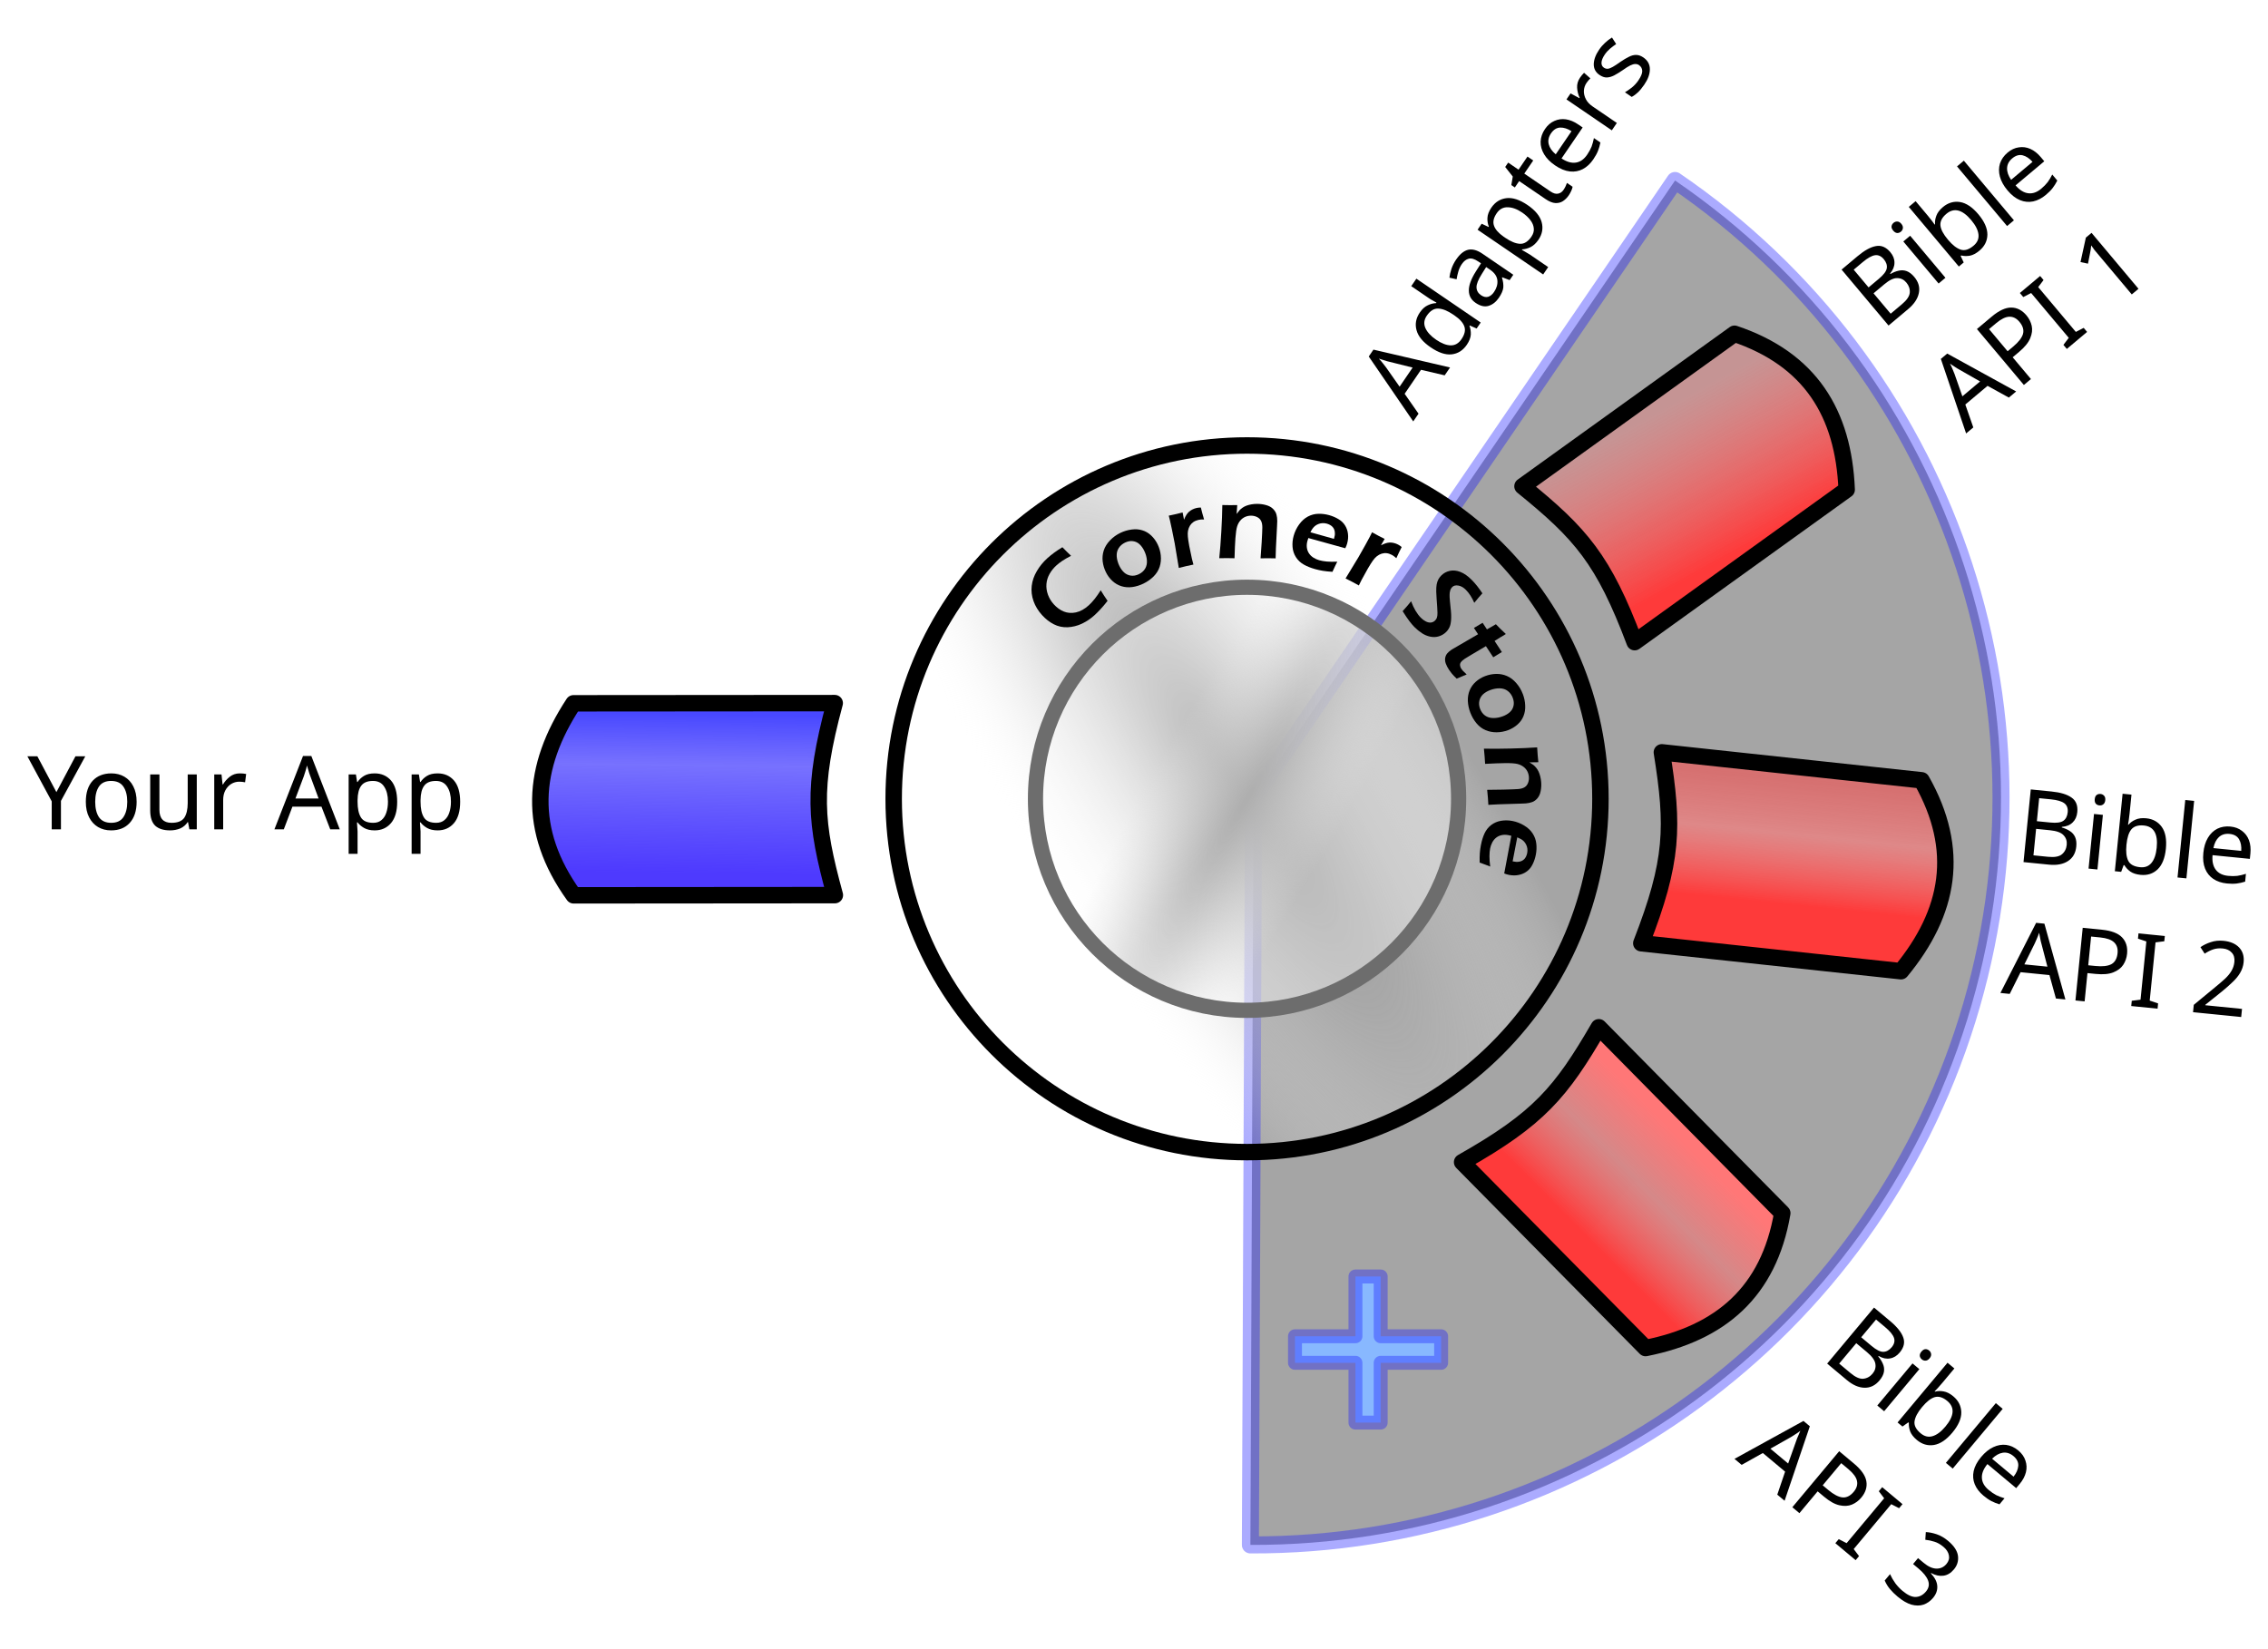
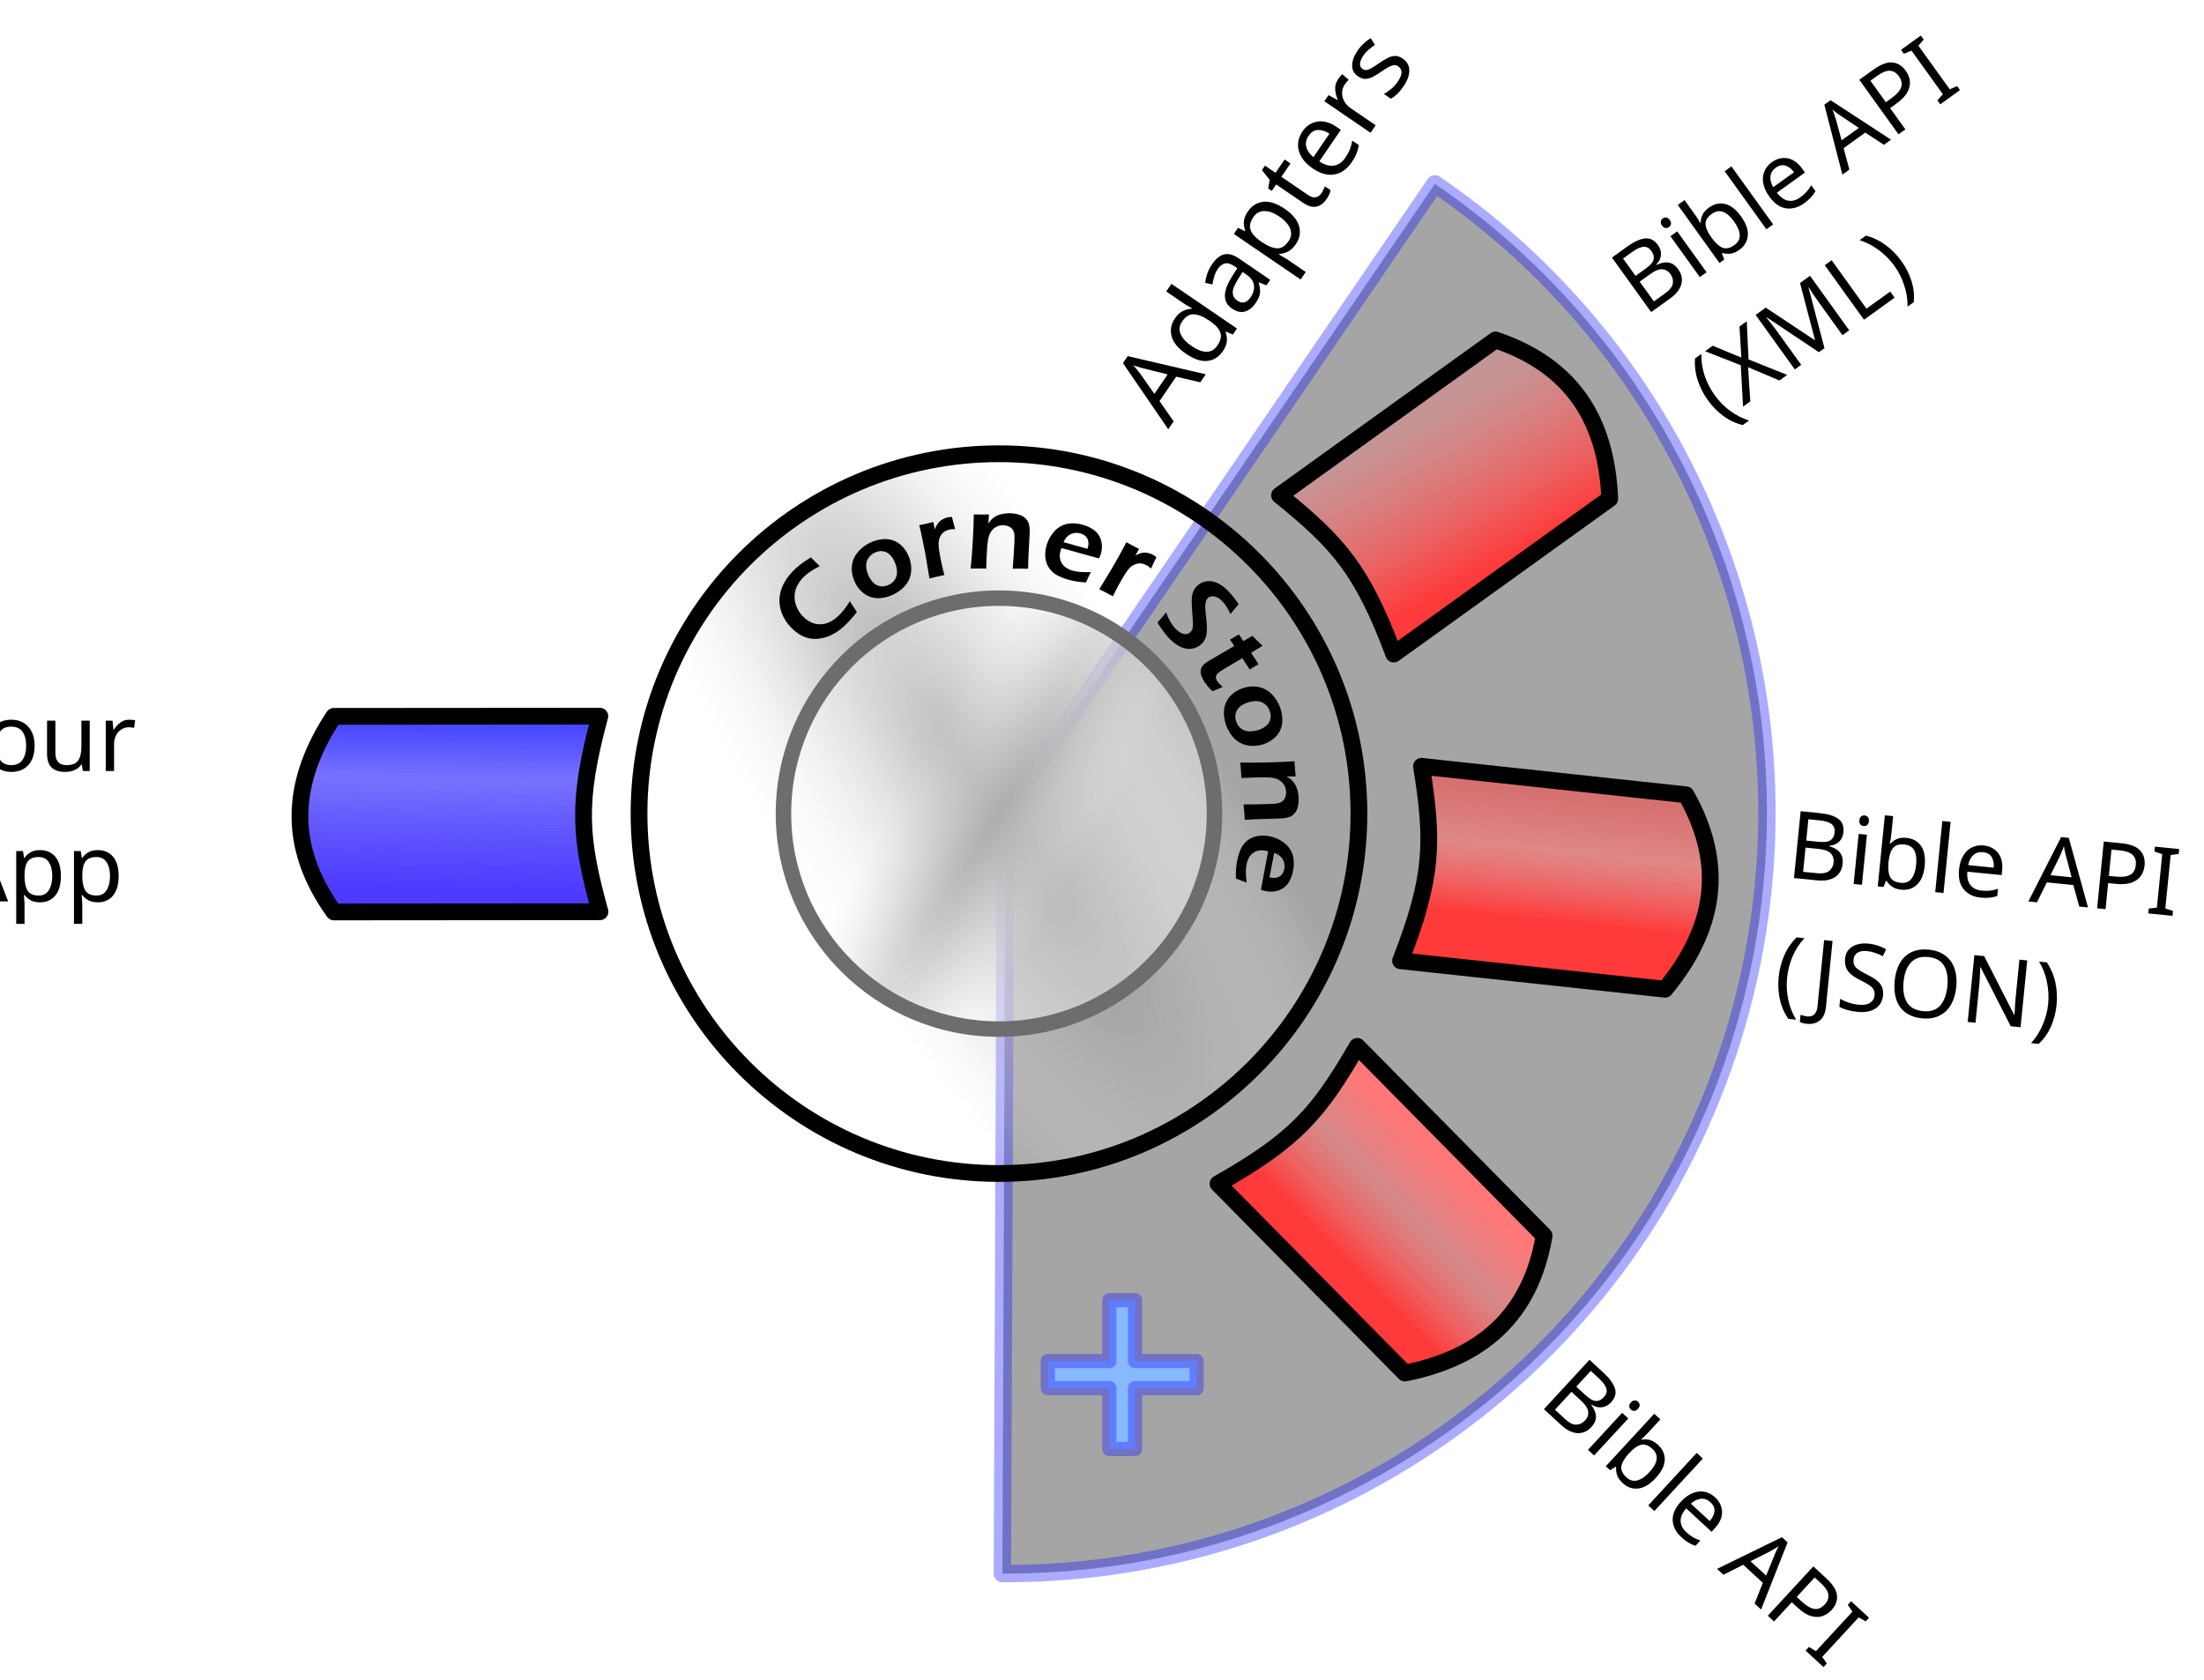
- <svg xmlns="http://www.w3.org/2000/svg" xmlns:xlink="http://www.w3.org/1999/xlink" width="885.701" height="644" viewBox="0 0 234.341 170.392" version="1.1" id="svg8">
+ <svg xmlns="http://www.w3.org/2000/svg" xmlns:xlink="http://www.w3.org/1999/xlink" width="845" height="644" viewBox="0 0 223.573 170.392" version="1.1" id="svg8">
  <defs id="defs2">
    <linearGradient id="linearGradient4547">
      <stop id="stop4543" offset="0" style="stop-color:#fe3a3a;stop-opacity:1" />
      <stop style="stop-color:#fe7878;stop-opacity:0.643" offset="0.551" id="stop4549" />
      <stop id="stop4545" offset="1" style="stop-color:#ff4444;stop-opacity:0.543" />
    </linearGradient>
    <linearGradient id="linearGradient4539">
      <stop id="stop4535" offset="0" style="stop-color:#fe3a3a;stop-opacity:1" />
      <stop style="stop-color:#fe7070;stop-opacity:0.537" offset="0.559" id="stop4541" />
      <stop id="stop4537" offset="1" style="stop-color:#ff7777;stop-opacity:0.995" />
    </linearGradient>
    <linearGradient id="linearGradient4554">
      <stop id="stop4550" offset="0" style="stop-color:#4e3afe;stop-opacity:1" />
      <stop style="stop-color:#3027fe;stop-opacity:0.655;" offset="0.681" id="stop4533" />
      <stop id="stop4552" offset="1" style="stop-color:#1717ff;stop-opacity:0.787" />
    </linearGradient>
    <linearGradient id="linearGradient4534">
      <stop style="stop-color:#848484;stop-opacity:1" offset="0" id="stop4530" />
      <stop style="stop-color:#fefefe;stop-opacity:0" offset="1" id="stop4532" />
    </linearGradient>
    <linearGradient id="linearGradient4528">
      <stop id="stop4524" offset="0" style="stop-color:#aeaeae;stop-opacity:1" />
      <stop id="stop4526" offset="1" style="stop-color:#ffffff;stop-opacity:0.361" />
    </linearGradient>
    <linearGradient id="linearGradient4512">
      <stop style="stop-color:#fe3a3a;stop-opacity:1" offset="0" id="stop4508" />
      <stop style="stop-color:#ff7777;stop-opacity:0.361" offset="1" id="stop4510" />
    </linearGradient>
-     <linearGradient xlink:href="#linearGradient4512" id="linearGradient4514" x1="75.239" y1="74.953" x2="58.711" y2="72.963" gradientUnits="userSpaceOnUse" gradientTransform="rotate(54.26697,18.42573,229.0577)" />
-     <radialGradient xlink:href="#linearGradient4528" id="radialGradient4522" cx="-37.306" cy="139.308" fx="-37.306" fy="139.308" r="24.53" gradientUnits="userSpaceOnUse" gradientTransform="matrix(0.3436387,0.2017911,-1.067576,1.818021,290.3953,-36.57916)" />
-     <radialGradient xlink:href="#linearGradient4534" id="radialGradient4536" cx="-37.306" cy="139.308" fx="-37.306" fy="139.308" r="37.362" gradientUnits="userSpaceOnUse" gradientTransform="matrix(0.4907429,-0.3208635,1.167313,1.785341,-15.45602,-51.52471)" />
-     <linearGradient xlink:href="#linearGradient4547" id="linearGradient4540" gradientUnits="userSpaceOnUse" x1="71.4" y1="73.494" x2="58.352" y2="73.55" gradientTransform="rotate(96.14843,61.21894,196.5285)" />
-     <linearGradient xlink:href="#linearGradient4539" id="linearGradient4544" gradientUnits="userSpaceOnUse" gradientTransform="rotate(135.3784,81.03363,181.467)" x1="73.266" y1="72.734" x2="59.271" y2="72.772" />
-     <linearGradient xlink:href="#linearGradient4554" id="linearGradient4548" gradientUnits="userSpaceOnUse" gradientTransform="rotate(-90.04472,138.3014,137.936)" x1="59.427" y1="72.362" x2="75.827" y2="72.602" />
+     <linearGradient xlink:href="#linearGradient4512" id="linearGradient4514" x1="75.239" y1="74.953" x2="58.711" y2="72.963" gradientUnits="userSpaceOnUse" gradientTransform="rotate(54.26697,4.667413,202.2101)" />
+     <radialGradient xlink:href="#linearGradient4528" id="radialGradient4522" cx="-37.306" cy="139.308" fx="-37.306" fy="139.308" r="24.53" gradientUnits="userSpaceOnUse" gradientTransform="matrix(0.3436387,0.2017911,-1.067576,1.818021,262.8784,-36.57916)" />
+     <radialGradient xlink:href="#linearGradient4534" id="radialGradient4536" cx="-37.306" cy="139.308" fx="-37.306" fy="139.308" r="37.362" gradientUnits="userSpaceOnUse" gradientTransform="matrix(0.4907429,-0.3208635,1.167313,1.785341,-42.97265,-51.52471)" />
+     <linearGradient xlink:href="#linearGradient4547" id="linearGradient4540" gradientUnits="userSpaceOnUse" x1="71.4" y1="73.494" x2="58.352" y2="73.55" gradientTransform="rotate(96.14843,47.46063,184.1728)" />
+     <linearGradient xlink:href="#linearGradient4539" id="linearGradient4544" gradientUnits="userSpaceOnUse" gradientTransform="rotate(135.3784,67.27532,175.8213)" x1="73.266" y1="72.734" x2="59.271" y2="72.772" />
+     <linearGradient xlink:href="#linearGradient4554" id="linearGradient4548" gradientUnits="userSpaceOnUse" gradientTransform="rotate(-90.04472,125.6016,150.6263)" x1="59.427" y1="72.362" x2="75.827" y2="72.602" />
  </defs>
  <g id="layer1" transform="translate(0,-126.6077)">
-     <path style="opacity:1;fill:#a5a5a5;fill-opacity:1;fill-rule:nonzero;stroke:#1717ff;stroke-width:1.76;stroke-linecap:round;stroke-linejoin:round;stroke-miterlimit:4;stroke-dasharray:none;stroke-dashoffset:0;stroke-opacity:0.361" id="path4622" d="m 6.416,225.865 a 77.229,77.229 0 0 1 -44.763,80.176 77.229,77.229 0 0 1 -89.775,-19.295 l 57.936,-51.065 z" transform="rotate(-48.36637)" />
-     <circle style="opacity:1;fill:url(#radialGradient4536);fill-opacity:1;fill-rule:nonzero;stroke:#000000;stroke-width:1.7;stroke-linecap:round;stroke-linejoin:round;stroke-miterlimit:4;stroke-dasharray:none;stroke-dashoffset:0;stroke-opacity:1" id="path4485" cx="128.852" cy="209.158" r="36.513" />
-     <circle style="opacity:1;fill:url(#radialGradient4522);fill-opacity:1;fill-rule:nonzero;stroke:#6d6d6d;stroke-width:1.569;stroke-linecap:round;stroke-linejoin:round;stroke-miterlimit:4;stroke-dasharray:none;stroke-dashoffset:0;stroke-opacity:1" id="path4489" cx="128.852" cy="209.158" r="21.861" />
-     <path style="opacity:1;fill:url(#linearGradient4514);fill-opacity:1;fill-rule:nonzero;stroke:#000000;stroke-width:1.7;stroke-linecap:round;stroke-linejoin:round;stroke-miterlimit:4;stroke-dasharray:none;stroke-dashoffset:0;stroke-opacity:1" d="m 179.219,161.1 c 7.829,2.639 11.262,8.203 11.589,16.108 l -21.907,15.761 c -3.212,-8.538 -5.543,-11.207 -11.589,-16.108 z" id="rect4491" />
-     <path id="path4538" d="m 198.545,207.246 c 4.067,7.191 2.909,13.626 -2.125,19.73 l -26.832,-2.89 c 3.309,-8.501 3.355,-12.044 2.125,-19.73 z" style="opacity:1;fill:url(#linearGradient4540);fill-opacity:1;fill-rule:nonzero;stroke:#000000;stroke-width:1.7;stroke-linecap:round;stroke-linejoin:round;stroke-miterlimit:4;stroke-dasharray:none;stroke-dashoffset:0;stroke-opacity:1" />
-     <path style="opacity:1;fill:url(#linearGradient4544);fill-opacity:1;fill-rule:nonzero;stroke:#000000;stroke-width:1.7;stroke-linecap:round;stroke-linejoin:round;stroke-miterlimit:4;stroke-dasharray:none;stroke-dashoffset:0;stroke-opacity:1" d="m 184.154,251.979 c -1.397,8.143 -6.364,12.394 -14.124,13.939 l -18.957,-19.209 c 7.939,-4.492 10.216,-7.208 14.124,-13.939 z" id="path4542" />
-     <path id="path4546" d="m 59.274,219.134 c -4.819,-6.71 -4.362,-13.233 -0.015,-19.844 l 26.987,-0.021 c -2.372,8.808 -2.036,12.336 0.015,19.844 z" style="opacity:1;fill:url(#linearGradient4548);fill-opacity:1;fill-rule:nonzero;stroke:#000000;stroke-width:1.7;stroke-linecap:square;stroke-linejoin:round;stroke-miterlimit:4;stroke-dasharray:none;stroke-dashoffset:0;stroke-opacity:1" />
-     <text xml:space="preserve" style="font-style:normal;font-weight:normal;font-size:10.583px;line-height:125%;font-family:Sans;letter-spacing:0px;word-spacing:0px;fill:#000000;fill-opacity:1;stroke:none;stroke-width:0.265px;stroke-linecap:butt;stroke-linejoin:miter;stroke-opacity:1" x="2.83" y="212.315" id="text4558">
-       <tspan id="tspan4556" x="2.83" y="212.315" style="font-style:normal;font-variant:normal;font-weight:normal;font-stretch:normal;font-family:'Eras Demi ITC';-inkscape-font-specification:'Eras Demi ITC';stroke-width:0.265px">Your App</tspan>
+     <path style="opacity:1;fill:#a5a5a5;fill-opacity:1;fill-rule:nonzero;stroke:#1717ff;stroke-width:1.76;stroke-linecap:round;stroke-linejoin:round;stroke-miterlimit:4;stroke-dasharray:none;stroke-dashoffset:0;stroke-opacity:0.361" id="path4622" d="m -11.865,205.298 a 77.229,77.229 0 0 1 -44.763,80.176 77.229,77.229 0 0 1 -89.775,-19.295 l 57.936,-51.065 z" transform="rotate(-48.36637)" />
+     <circle style="opacity:1;fill:url(#radialGradient4536);fill-opacity:1;fill-rule:nonzero;stroke:#000000;stroke-width:1.7;stroke-linecap:round;stroke-linejoin:round;stroke-miterlimit:4;stroke-dasharray:none;stroke-dashoffset:0;stroke-opacity:1" id="path4485" cx="101.336" cy="209.158" r="36.513" />
+     <circle style="opacity:1;fill:url(#radialGradient4522);fill-opacity:1;fill-rule:nonzero;stroke:#6d6d6d;stroke-width:1.569;stroke-linecap:round;stroke-linejoin:round;stroke-miterlimit:4;stroke-dasharray:none;stroke-dashoffset:0;stroke-opacity:1" id="path4489" cx="101.336" cy="209.158" r="21.861" />
+     <path style="opacity:1;fill:url(#linearGradient4514);fill-opacity:1;fill-rule:nonzero;stroke:#000000;stroke-width:1.7;stroke-linecap:round;stroke-linejoin:round;stroke-miterlimit:4;stroke-dasharray:none;stroke-dashoffset:0;stroke-opacity:1" d="m 151.702,161.1 c 7.829,2.639 11.262,8.203 11.589,16.108 l -21.907,15.761 c -3.212,-8.538 -5.543,-11.207 -11.589,-16.108 z" id="rect4491" />
+     <path id="path4538" d="m 171.028,207.246 c 4.067,7.191 2.909,13.626 -2.125,19.73 l -26.832,-2.89 c 3.309,-8.501 3.355,-12.044 2.125,-19.73 z" style="opacity:1;fill:url(#linearGradient4540);fill-opacity:1;fill-rule:nonzero;stroke:#000000;stroke-width:1.7;stroke-linecap:round;stroke-linejoin:round;stroke-miterlimit:4;stroke-dasharray:none;stroke-dashoffset:0;stroke-opacity:1" />
+     <path style="opacity:1;fill:url(#linearGradient4544);fill-opacity:1;fill-rule:nonzero;stroke:#000000;stroke-width:1.7;stroke-linecap:round;stroke-linejoin:round;stroke-miterlimit:4;stroke-dasharray:none;stroke-dashoffset:0;stroke-opacity:1" d="m 156.637,251.979 c -1.397,8.143 -6.364,12.394 -14.124,13.939 l -18.957,-19.209 c 7.939,-4.492 10.216,-7.208 14.124,-13.939 z" id="path4542" />
+     <path id="path4546" d="m 33.874,219.134 c -4.819,-6.71 -4.362,-13.233 -0.015,-19.844 l 26.987,-0.021 c -2.372,8.808 -2.036,12.336 0.015,19.844 z" style="opacity:1;fill:url(#linearGradient4548);fill-opacity:1;fill-rule:nonzero;stroke:#000000;stroke-width:1.7;stroke-linecap:square;stroke-linejoin:round;stroke-miterlimit:4;stroke-dasharray:none;stroke-dashoffset:0;stroke-opacity:1" />
+     <text xml:space="preserve" style="font-style:normal;font-weight:normal;font-size:10.583px;line-height:125%;font-family:Sans;letter-spacing:0px;word-spacing:0px;fill:#000000;fill-opacity:1;stroke:none;stroke-width:0.265px;stroke-linecap:butt;stroke-linejoin:miter;stroke-opacity:1" x="13.278" y="204.831" id="text4558">
+       <tspan id="tspan4556" x="14.468" y="204.831" style="font-style:normal;font-variant:normal;font-weight:normal;font-stretch:normal;font-size:9.525px;line-height:113%;font-family:'Eras Demi ITC';-inkscape-font-specification:'Eras Demi ITC';text-align:center;text-anchor:middle;stroke-width:0.265px">Your </tspan>
+       <tspan x="13.278" y="218.06" style="font-style:normal;font-variant:normal;font-weight:normal;font-stretch:normal;font-size:9.525px;line-height:113%;font-family:'Eras Demi ITC';-inkscape-font-specification:'Eras Demi ITC';text-align:center;text-anchor:middle;stroke-width:0.265px" id="tspan4542">App</tspan>
+       <tspan x="13.278" y="231.29" style="font-style:normal;font-variant:normal;font-weight:normal;font-stretch:normal;font-size:9.525px;line-height:113%;font-family:'Eras Demi ITC';-inkscape-font-specification:'Eras Demi ITC';text-align:center;text-anchor:middle;stroke-width:0.265px" id="tspan4544" />
    </text>
-     <g aria-label="CornerStone" transform="matrix(-0.7773493,-0.69945,0.69945,-0.7773493,2.491398,291.2145)" style="font-style:normal;font-weight:normal;font-size:10.583px;line-height:125%;font-family:Sans;letter-spacing:0px;word-spacing:0px;fill:#000000;fill-opacity:1;stroke:none;stroke-width:0.265px;stroke-linecap:butt;stroke-linejoin:miter;stroke-opacity:1" id="text4562">
+     <g aria-label="CornerStone" transform="matrix(-0.7773493,-0.69945,0.69945,-0.7773493,-25.02524,291.2145)" style="font-style:normal;font-weight:normal;font-size:10.583px;line-height:125%;font-family:Sans;letter-spacing:0px;word-spacing:0px;fill:#000000;fill-opacity:1;stroke:none;stroke-width:0.265px;stroke-linecap:butt;stroke-linejoin:miter;stroke-opacity:1" id="text4562">
      <path d="m -12.808,144.803 q -0.59,-0.175 -1.203,-0.322 -0.042,-0.597 -0.033,-1.089 0.009,-0.493 0.045,-0.842 0.08,-0.771 0.368,-1.453 0.288,-0.677 0.809,-1.195 0.526,-0.512 1.215,-0.695 0.689,-0.183 1.476,-0.102 0.853,0.088 1.547,0.466 0.693,0.378 1.134,0.995 0.44,0.622 0.601,1.423 0.167,0.802 0.08,1.645 -0.086,0.833 -0.378,1.8 -0.459,-0.032 -0.651,-0.036 l -0.554,-0.021 q 0.214,-0.565 0.31,-0.945 0.096,-0.38 0.132,-0.729 0.057,-0.55 -0.06,-1.076 -0.113,-0.521 -0.437,-0.949 -0.325,-0.423 -0.823,-0.688 -0.493,-0.259 -1.053,-0.316 -0.668,-0.069 -1.224,0.133 -0.556,0.202 -0.943,0.734 -0.388,0.537 -0.474,1.375 -0.08,0.776 0.117,1.887 z" style="font-style:normal;font-variant:normal;font-weight:normal;font-stretch:normal;font-family:'Eras Demi ITC';-inkscape-font-specification:'Eras Demi ITC';stroke-width:0.265px" id="path4567" />
      <path d="m -10.455,150.313 q -0.224,0.55 -0.597,0.985 -0.369,0.441 -0.837,0.658 -0.465,0.223 -1.006,0.209 -0.536,-0.012 -1.053,-0.223 -0.546,-0.222 -0.977,-0.616 -0.431,-0.393 -0.66,-0.9 -0.224,-0.504 -0.194,-1.112 0.033,-0.601 0.276,-1.199 0.226,-0.555 0.594,-0.991 0.37,-0.429 0.845,-0.649 0.475,-0.22 1.024,-0.213 0.548,0.011 1.065,0.222 0.526,0.215 0.937,0.577 0.41,0.363 0.639,0.869 0.227,0.511 0.207,1.15 -0.02,0.639 -0.262,1.232 z m -0.986,-0.402 q 0.17,-0.416 0.098,-0.83 -0.068,-0.407 -0.404,-0.734 -0.338,-0.322 -0.811,-0.515 -0.416,-0.17 -0.794,-0.173 -0.38,10e-4 -0.702,0.216 -0.324,0.22 -0.492,0.631 -0.172,0.421 -0.095,0.821 0.08,0.406 0.418,0.728 0.34,0.329 0.829,0.527 0.397,0.162 0.773,0.17 0.376,0.008 0.693,-0.209 0.315,-0.212 0.487,-0.633 z" style="font-style:normal;font-variant:normal;font-weight:normal;font-stretch:normal;font-family:'Eras Demi ITC';-inkscape-font-specification:'Eras Demi ITC';stroke-width:0.265px" id="path4569" />
      <path d="m -17.065,151.608 1.923,1.533 1.144,0.853 q 0.354,0.261 0.717,0.516 0.063,0.044 0.408,0.274 -0.285,0.387 -0.415,0.574 -0.151,0.216 -0.392,0.577 l -0.582,-0.44 q 0.116,0.321 0.145,0.512 0.034,0.194 0.016,0.39 -0.021,0.2 -0.1,0.403 -0.079,0.203 -0.207,0.385 -0.119,0.169 -0.286,0.317 -0.393,-0.276 -1.025,-0.663 0.243,-0.202 0.385,-0.405 0.172,-0.245 0.23,-0.489 0.059,-0.237 0.013,-0.496 -0.044,-0.252 -0.196,-0.504 -0.121,-0.205 -0.378,-0.442 -0.196,-0.188 -0.711,-0.588 -0.518,-0.395 -1.034,-0.757 -0.199,-0.14 -0.508,-0.338 0.234,-0.316 0.421,-0.582 0.184,-0.262 0.431,-0.632 z" style="font-style:normal;font-variant:normal;font-weight:normal;font-stretch:normal;font-family:'Eras Demi ITC';-inkscape-font-specification:'Eras Demi ITC';stroke-width:0.265px" id="path4571" />
      <path d="m -19.395,154.996 q 0.694,0.953 1.611,2.095 0.914,1.145 1.678,2.014 -0.361,0.309 -0.573,0.499 -0.25,0.224 -0.525,0.483 l -0.543,-0.693 q 0.032,0.276 0.033,0.456 -0.003,0.183 -0.055,0.403 -0.056,0.224 -0.163,0.423 -0.11,0.203 -0.275,0.413 -0.169,0.214 -0.385,0.407 -0.343,0.307 -0.734,0.497 -0.392,0.198 -0.753,0.181 -0.361,-0.016 -0.623,-0.185 -0.261,-0.168 -0.485,-0.418 -0.093,-0.104 -0.285,-0.342 l -1.425,-1.755 q -0.298,-0.364 -0.649,-0.764 0.311,-0.265 0.527,-0.458 0.293,-0.262 0.582,-0.535 0.269,0.363 0.967,1.236 0.702,0.877 0.943,1.147 0.272,0.304 0.534,0.403 0.262,0.099 0.552,0.012 0.286,-0.083 0.521,-0.293 0.231,-0.207 0.352,-0.475 0.121,-0.268 0.116,-0.568 -0.001,-0.311 -0.144,-0.641 -0.153,-0.349 -0.665,-1.007 -0.454,-0.585 -1.258,-1.53 0.303,-0.258 0.542,-0.471 0.243,-0.217 0.582,-0.535 z" style="font-style:normal;font-variant:normal;font-weight:normal;font-stretch:normal;font-family:'Eras Demi ITC';-inkscape-font-specification:'Eras Demi ITC';stroke-width:0.265px" id="path4573" />
      <path d="m -28.292,162.543 q -0.076,-0.303 -0.317,-1.066 0.447,-0.355 0.771,-0.562 0.324,-0.207 0.671,-0.38 0.606,-0.302 1.147,-0.421 0.536,-0.117 1.056,0.023 0.522,0.144 0.926,0.526 0.404,0.382 0.659,0.896 0.283,0.569 0.349,1.2 0.068,0.636 -0.12,1.151 -0.191,0.522 -0.58,0.889 -0.387,0.371 -0.886,0.62 -0.472,0.235 -0.957,0.326 -0.483,0.096 -0.904,-0.03 -0.425,-0.123 -0.766,-0.427 -0.344,-0.297 -0.574,-0.759 -0.108,-0.217 -0.177,-0.472 l 3.389,-1.692 q -0.076,-0.176 -0.127,-0.278 -0.154,-0.31 -0.39,-0.516 -0.235,-0.206 -0.529,-0.285 -0.293,-0.079 -0.619,-0.027 -0.324,0.057 -0.597,0.193 -0.319,0.159 -0.655,0.412 -0.34,0.256 -0.771,0.678 z m 3.919,0.382 -2.168,1.073 q 0.11,0.222 0.177,0.322 0.067,0.1 0.184,0.208 0.115,0.116 0.249,0.176 0.136,0.065 0.282,0.079 0.146,0.014 0.312,-0.023 0.162,-0.034 0.328,-0.117 0.194,-0.097 0.349,-0.249 0.151,-0.15 0.246,-0.342 0.095,-0.192 0.121,-0.383 0.021,-0.189 6.99e-4,-0.347 -0.018,-0.153 -0.082,-0.398 z" style="font-style:normal;font-variant:normal;font-weight:normal;font-stretch:normal;font-family:'Eras Demi ITC';-inkscape-font-specification:'Eras Demi ITC';stroke-width:0.265px" id="path4575" />
      <path d="m -30.01,161.857 0.458,2.416 0.31,1.393 q 0.098,0.428 0.207,0.859 0.019,0.075 0.131,0.473 -0.468,0.108 -0.689,0.164 -0.255,0.065 -0.674,0.181 l -0.154,-0.713 q -0.122,0.319 -0.224,0.483 -0.101,0.17 -0.242,0.307 -0.146,0.138 -0.339,0.24 -0.193,0.102 -0.408,0.157 -0.2,0.051 -0.423,0.054 -0.118,-0.466 -0.345,-1.171 0.316,0.005 0.556,-0.056 0.291,-0.074 0.493,-0.221 0.199,-0.141 0.333,-0.367 0.131,-0.22 0.18,-0.509 0.042,-0.235 0.002,-0.582 -0.026,-0.271 -0.156,-0.909 -0.135,-0.638 -0.29,-1.249 -0.06,-0.235 -0.165,-0.587 0.383,-0.086 0.699,-0.166 0.311,-0.079 0.739,-0.198 z" style="font-style:normal;font-variant:normal;font-weight:normal;font-stretch:normal;font-family:'Eras Demi ITC';-inkscape-font-specification:'Eras Demi ITC';stroke-width:0.265px" id="path4577" />
      <path d="m -36.365,163.227 q -0.005,0.787 0.033,1.286 -0.984,-0.519 -1.809,-0.568 -0.33,-0.019 -0.62,0.062 -0.295,0.086 -0.44,0.259 -0.15,0.177 -0.164,0.404 -0.01,0.175 0.043,0.318 0.082,0.196 0.286,0.415 0.282,0.301 1.013,0.997 0.348,0.336 0.479,0.479 0.292,0.312 0.444,0.554 0.151,0.247 0.21,0.483 0.059,0.236 0.043,0.499 -0.029,0.485 -0.322,0.892 -0.299,0.412 -0.849,0.618 -0.556,0.21 -1.376,0.162 -0.738,-0.043 -1.65,-0.279 0.006,-0.538 -0.031,-1.234 0.786,0.357 1.467,0.397 0.506,0.03 0.844,-0.183 0.333,-0.208 0.351,-0.512 0.005,-0.083 -0.01,-0.177 -0.015,-0.089 -0.052,-0.179 -0.036,-0.085 -0.131,-0.23 -0.1,-0.141 -0.291,-0.338 -0.196,-0.193 -0.333,-0.315 l -0.683,-0.62 q -0.231,-0.215 -0.41,-0.418 -0.18,-0.202 -0.303,-0.385 -0.129,-0.184 -0.197,-0.348 -0.068,-0.164 -0.094,-0.337 -0.032,-0.168 -0.021,-0.353 0.026,-0.433 0.25,-0.808 0.224,-0.37 0.615,-0.595 0.391,-0.225 0.845,-0.292 0.455,-0.071 0.955,-0.042 0.33,0.019 0.765,0.102 0.435,0.083 1.143,0.285 z" style="font-style:normal;font-variant:normal;font-weight:normal;font-stretch:normal;font-family:'Eras Demi ITC';-inkscape-font-specification:'Eras Demi ITC';stroke-width:0.265px" id="path4579" />
      <path d="m -45.252,162.808 q 0.132,-0.259 0.456,-0.97 0.445,0.015 0.691,0.052 0.247,0.038 0.457,0.092 0.37,0.097 0.647,0.244 0.272,0.146 0.416,0.37 0.143,0.23 0.152,0.483 0.002,0.257 -0.064,0.512 -0.017,0.065 -0.051,0.174 -0.034,0.109 -0.225,0.7 l -0.658,2.05 0.72,0.188 q -0.103,0.293 -0.297,0.953 l -0.755,-0.197 q -0.106,0.282 -0.317,0.969 l -0.62,-0.039 q -0.194,-0.013 -0.758,-0.022 0.211,-0.666 0.371,-1.254 l -1.27,-0.332 q 0.211,-0.666 0.287,-0.956 l 1.275,0.333 q 0.637,-2.007 0.72,-2.327 0.081,-0.31 0.06,-0.497 -0.026,-0.188 -0.156,-0.302 -0.13,-0.114 -0.3,-0.159 -0.125,-0.033 -0.265,-0.048 -0.145,-0.017 -0.514,-0.017 z" style="font-style:normal;font-variant:normal;font-weight:normal;font-stretch:normal;font-family:'Eras Demi ITC';-inkscape-font-specification:'Eras Demi ITC';stroke-width:0.265px" id="path4581" />
      <path d="m -50.673,165.082 q -0.528,-0.273 -0.926,-0.683 -0.406,-0.408 -0.579,-0.893 -0.18,-0.483 -0.117,-1.021 0.061,-0.533 0.317,-1.029 0.271,-0.523 0.702,-0.917 0.431,-0.394 0.956,-0.576 0.523,-0.178 1.125,-0.093 0.595,0.087 1.169,0.384 0.532,0.276 0.933,0.681 0.394,0.408 0.57,0.9 0.176,0.492 0.119,1.039 -0.061,0.545 -0.317,1.04 -0.261,0.505 -0.66,0.88 -0.398,0.376 -0.923,0.558 -0.53,0.18 -1.164,0.101 -0.634,-0.078 -1.204,-0.373 z m 0.49,-0.945 q 0.399,0.207 0.818,0.173 0.412,-0.031 0.767,-0.336 0.351,-0.307 0.586,-0.761 0.207,-0.399 0.244,-0.775 0.033,-0.379 -0.152,-0.719 -0.189,-0.342 -0.584,-0.547 -0.404,-0.209 -0.809,-0.169 -0.412,0.043 -0.763,0.35 -0.358,0.309 -0.6,0.777 -0.197,0.381 -0.239,0.755 -0.042,0.374 0.145,0.709 0.182,0.333 0.586,0.542 z" style="font-style:normal;font-variant:normal;font-weight:normal;font-stretch:normal;font-family:'Eras Demi ITC';-inkscape-font-specification:'Eras Demi ITC';stroke-width:0.265px" id="path4583" />
      <path d="m -51.424,158.495 q -0.893,0.769 -1.956,1.777 -1.066,1.004 -1.87,1.837 -0.338,-0.335 -0.544,-0.53 -0.244,-0.231 -0.525,-0.483 l 0.646,-0.598 q -0.273,0.055 -0.451,0.07 -0.182,0.012 -0.406,-0.022 -0.228,-0.038 -0.435,-0.127 -0.211,-0.093 -0.434,-0.241 -0.227,-0.151 -0.437,-0.35 -0.334,-0.316 -0.556,-0.691 -0.229,-0.374 -0.242,-0.736 -0.013,-0.362 0.133,-0.636 0.146,-0.274 0.377,-0.518 0.096,-0.101 0.317,-0.312 l 1.633,-1.564 q 0.339,-0.327 0.709,-0.71 0.289,0.288 0.499,0.488 0.285,0.27 0.581,0.537 -0.339,0.298 -1.152,1.065 -0.817,0.771 -1.066,1.033 -0.281,0.296 -0.358,0.565 -0.077,0.269 0.033,0.551 0.106,0.279 0.335,0.496 0.225,0.213 0.502,0.312 0.277,0.099 0.576,0.069 0.31,-0.026 0.627,-0.196 0.335,-0.181 0.949,-0.745 0.546,-0.501 1.422,-1.379 0.282,0.281 0.514,0.502 0.236,0.224 0.581,0.537 z" style="font-style:normal;font-variant:normal;font-weight:normal;font-stretch:normal;font-family:'Eras Demi ITC';-inkscape-font-specification:'Eras Demi ITC';stroke-width:0.265px" id="path4585" />
      <path d="m -59.678,150.249 q 0.296,-0.101 1.036,-0.404 0.391,0.416 0.624,0.721 0.234,0.306 0.434,0.637 0.351,0.579 0.514,1.108 0.161,0.525 0.065,1.054 -0.101,0.532 -0.448,0.966 -0.347,0.434 -0.838,0.731 -0.544,0.329 -1.167,0.447 -0.628,0.121 -1.157,-0.024 -0.536,-0.147 -0.934,-0.504 -0.402,-0.355 -0.691,-0.832 -0.273,-0.451 -0.405,-0.927 -0.136,-0.474 -0.046,-0.903 0.088,-0.434 0.362,-0.799 0.267,-0.367 0.709,-0.635 0.208,-0.126 0.455,-0.216 l 1.967,3.237 q 0.169,-0.09 0.266,-0.149 0.296,-0.179 0.482,-0.431 0.186,-0.252 0.24,-0.55 0.055,-0.299 -0.025,-0.619 -0.084,-0.318 -0.242,-0.579 -0.185,-0.305 -0.465,-0.618 -0.283,-0.318 -0.74,-0.712 z m -0.056,3.937 -1.249,-2.071 q -0.212,0.129 -0.306,0.203 -0.094,0.075 -0.192,0.201 -0.106,0.125 -0.155,0.263 -0.053,0.141 -0.055,0.287 -0.002,0.146 0.048,0.309 0.048,0.158 0.144,0.318 0.112,0.186 0.277,0.328 0.162,0.138 0.361,0.216 0.199,0.079 0.392,0.089 0.191,0.005 0.346,-0.028 0.151,-0.031 0.389,-0.115 z" style="font-style:normal;font-variant:normal;font-weight:normal;font-stretch:normal;font-family:'Eras Demi ITC';-inkscape-font-specification:'Eras Demi ITC';stroke-width:0.265px" id="path4587" />
    </g>
-     <text xml:space="preserve" style="font-style:normal;font-weight:normal;font-size:10.583px;line-height:125%;font-family:Sans;letter-spacing:0px;word-spacing:0px;fill:#000000;fill-opacity:1;stroke:none;stroke-width:0.265px;stroke-linecap:butt;stroke-linejoin:miter;stroke-opacity:1" x="228.46" y="193.842" id="text4592" transform="rotate(5.706828)">
-       <tspan id="tspan4590" x="228.46" y="193.842" style="font-style:normal;font-variant:normal;font-weight:normal;font-stretch:normal;font-family:'Eras Demi ITC';-inkscape-font-specification:'Eras Demi ITC';stroke-width:0.265px">Bible </tspan>
-       <tspan x="228.46" y="207.537" style="font-style:normal;font-variant:normal;font-weight:normal;font-stretch:normal;font-family:'Eras Demi ITC';-inkscape-font-specification:'Eras Demi ITC';stroke-width:0.265px" id="tspan4606">API 2</tspan>
+     <text xml:space="preserve" style="font-style:normal;font-weight:normal;font-size:10.583px;line-height:119.9%;font-family:Sans;letter-spacing:0px;word-spacing:0px;fill:#000000;fill-opacity:1;stroke:none;stroke-width:0.265px;stroke-linecap:butt;stroke-linejoin:miter;stroke-opacity:1" x="201.606" y="196.525" id="text4592" transform="rotate(5.706828)">
+       <tspan x="201.606" y="196.525" style="font-style:normal;font-variant:normal;font-weight:normal;font-stretch:normal;font-size:9.525px;line-height:119.9%;font-family:'Eras Demi ITC';-inkscape-font-specification:'Eras Demi ITC';stroke-width:0.265px" id="tspan4606">Bible API</tspan>
+       <tspan x="201.606" y="209.304" style="font-style:normal;font-variant:normal;font-weight:normal;font-stretch:normal;font-size:9.525px;line-height:119.9%;font-family:'Eras Demi ITC';-inkscape-font-specification:'Eras Demi ITC';stroke-width:0.265px" id="tspan4548">(JSON)</tspan>
    </text>
-     <text transform="rotate(-40.00871)" id="text4602" y="248.197" x="45.405" style="font-style:normal;font-weight:normal;font-size:10.583px;line-height:125%;font-family:Sans;letter-spacing:0px;word-spacing:0px;fill:#000000;fill-opacity:1;stroke:none;stroke-width:0.265px;stroke-linecap:butt;stroke-linejoin:miter;stroke-opacity:1" xml:space="preserve">
-       <tspan style="font-style:normal;font-variant:normal;font-weight:normal;font-stretch:normal;font-family:'Eras Demi ITC';-inkscape-font-specification:'Eras Demi ITC';stroke-width:0.265px" y="248.197" x="45.405" id="tspan4600">Bible </tspan>
-       <tspan style="font-style:normal;font-variant:normal;font-weight:normal;font-stretch:normal;font-family:'Eras Demi ITC';-inkscape-font-specification:'Eras Demi ITC';stroke-width:0.265px" y="261.892" x="45.405" id="tspan4604">API 1</tspan>
+     <text transform="rotate(-35.71447)" id="text4602" y="226.281" x="42.68" style="font-style:normal;font-weight:normal;font-size:10.583px;line-height:125%;font-family:Sans;letter-spacing:0px;word-spacing:0px;fill:#000000;fill-opacity:1;stroke:none;stroke-width:0.265px;stroke-linecap:butt;stroke-linejoin:miter;stroke-opacity:1" xml:space="preserve">
+       <tspan style="font-style:normal;font-variant:normal;font-weight:normal;font-stretch:normal;font-size:9.525px;line-height:112.3%;font-family:'Eras Demi ITC';-inkscape-font-specification:'Eras Demi ITC';stroke-width:0.265px" y="226.281" x="42.68" id="tspan4604">Bible API</tspan>
+       <tspan style="font-style:normal;font-variant:normal;font-weight:normal;font-stretch:normal;font-size:9.525px;line-height:112.3%;font-family:'Eras Demi ITC';-inkscape-font-specification:'Eras Demi ITC';stroke-width:0.265px" y="239.51" x="42.68" id="tspan4546">(XML)</tspan>
    </text>
-     <text transform="rotate(39.90147)" id="text4612" y="84.131" x="315.409" style="font-style:normal;font-weight:normal;font-size:10.583px;line-height:125%;font-family:Sans;letter-spacing:0px;word-spacing:0px;fill:#000000;fill-opacity:1;stroke:none;stroke-width:0.265px;stroke-linecap:butt;stroke-linejoin:miter;stroke-opacity:1" xml:space="preserve">
-       <tspan style="font-style:normal;font-variant:normal;font-weight:normal;font-stretch:normal;font-family:'Eras Demi ITC';-inkscape-font-specification:'Eras Demi ITC';stroke-width:0.265px" y="84.131" x="315.409" id="tspan4608">Bible </tspan>
-       <tspan id="tspan4610" style="font-style:normal;font-variant:normal;font-weight:normal;font-stretch:normal;font-family:'Eras Demi ITC';-inkscape-font-specification:'Eras Demi ITC';stroke-width:0.265px" y="97.827" x="315.409">API 3</tspan>
+     <text transform="rotate(42.70413)" id="text4612" y="91.884" x="297.004" style="font-style:normal;font-weight:normal;font-size:10.583px;line-height:125%;font-family:Sans;letter-spacing:0px;word-spacing:0px;fill:#000000;fill-opacity:1;stroke:none;stroke-width:0.265px;stroke-linecap:butt;stroke-linejoin:miter;stroke-opacity:1" xml:space="preserve">
+       <tspan id="tspan4610" style="font-style:normal;font-variant:normal;font-weight:normal;font-stretch:normal;font-size:9.525px;font-family:'Eras Demi ITC';-inkscape-font-specification:'Eras Demi ITC';stroke-width:0.265px" y="91.884" x="297.004">Bible API</tspan>
    </text>
-     <text transform="rotate(-55.70325)" id="text4618" y="216.517" x="-58.292" style="font-style:normal;font-weight:normal;font-size:10.583px;line-height:125%;font-family:Sans;letter-spacing:0px;word-spacing:0px;fill:#000000;fill-opacity:1;stroke:none;stroke-width:0.265px;stroke-linecap:butt;stroke-linejoin:miter;stroke-opacity:1" xml:space="preserve">
-       <tspan id="tspan4616" style="font-style:normal;font-variant:normal;font-weight:normal;font-stretch:normal;font-family:'Eras Demi ITC';-inkscape-font-specification:'Eras Demi ITC';stroke-width:0.265px" y="216.517" x="-58.292">Adapters</tspan>
+     <text transform="rotate(-55.70325)" id="text4618" y="193.785" x="-73.797" style="font-style:normal;font-weight:normal;font-size:10.583px;line-height:125%;font-family:Sans;letter-spacing:0px;word-spacing:0px;fill:#000000;fill-opacity:1;stroke:none;stroke-width:0.265px;stroke-linecap:butt;stroke-linejoin:miter;stroke-opacity:1" xml:space="preserve">
+       <tspan id="tspan4616" style="font-style:normal;font-variant:normal;font-weight:normal;font-stretch:normal;font-family:'Eras Demi ITC';-inkscape-font-specification:'Eras Demi ITC';stroke-width:0.265px" y="193.785" x="-73.797">Adapters</tspan>
    </text>
-     <path style="opacity:1;fill:#88b8ff;fill-opacity:1;fill-rule:nonzero;stroke:#1717ff;stroke-width:1.44;stroke-linecap:round;stroke-linejoin:round;stroke-miterlimit:4;stroke-dasharray:none;stroke-dashoffset:0;stroke-opacity:0.361" d="m 140.051,258.524 v 6.177 h -6.246 v 2.745 h 6.246 v 6.177 h 2.608 v -6.177 h 6.246 v -2.745 h -6.246 v -6.177 z" id="rect4626" />
+     <path style="opacity:1;fill:#88b8ff;fill-opacity:1;fill-rule:nonzero;stroke:#1717ff;stroke-width:1.44;stroke-linecap:round;stroke-linejoin:round;stroke-miterlimit:4;stroke-dasharray:none;stroke-dashoffset:0;stroke-opacity:0.361" d="m 112.534,258.524 v 6.177 h -6.246 v 2.745 h 6.246 v 6.177 h 2.608 v -6.177 h 6.246 v -2.745 h -6.246 v -6.177 z" id="rect4626" />
  </g>
</svg>
